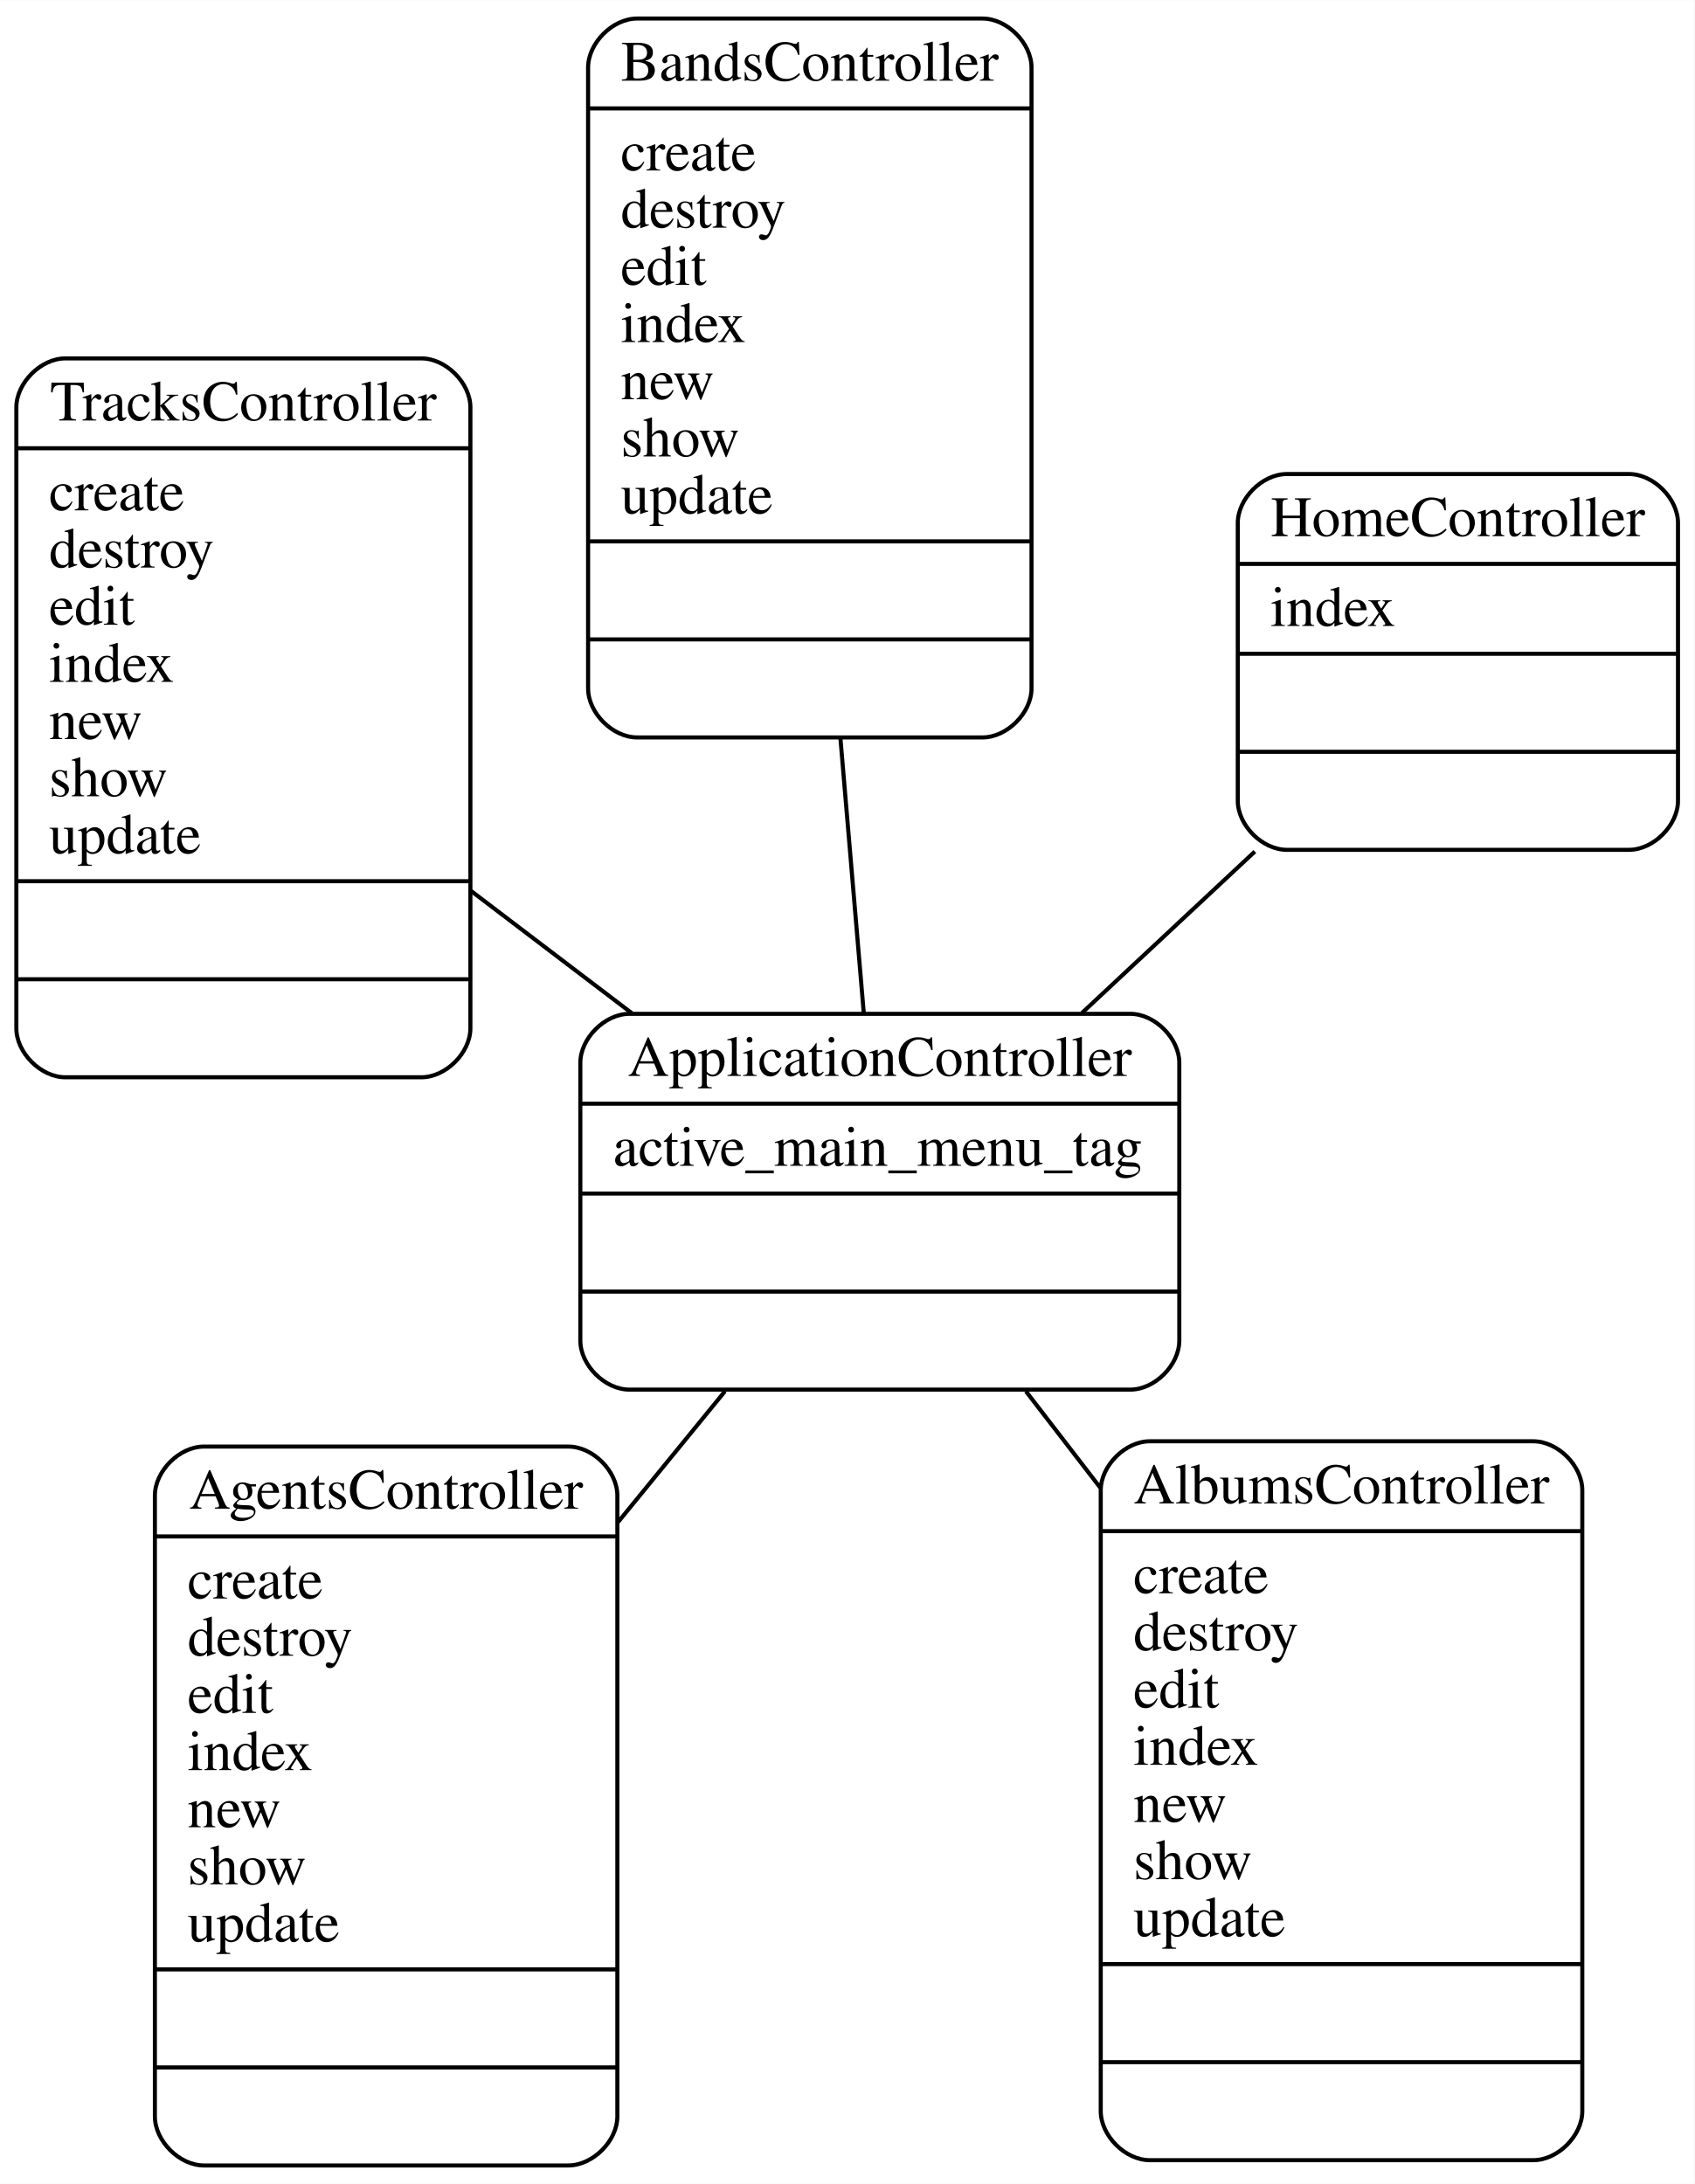
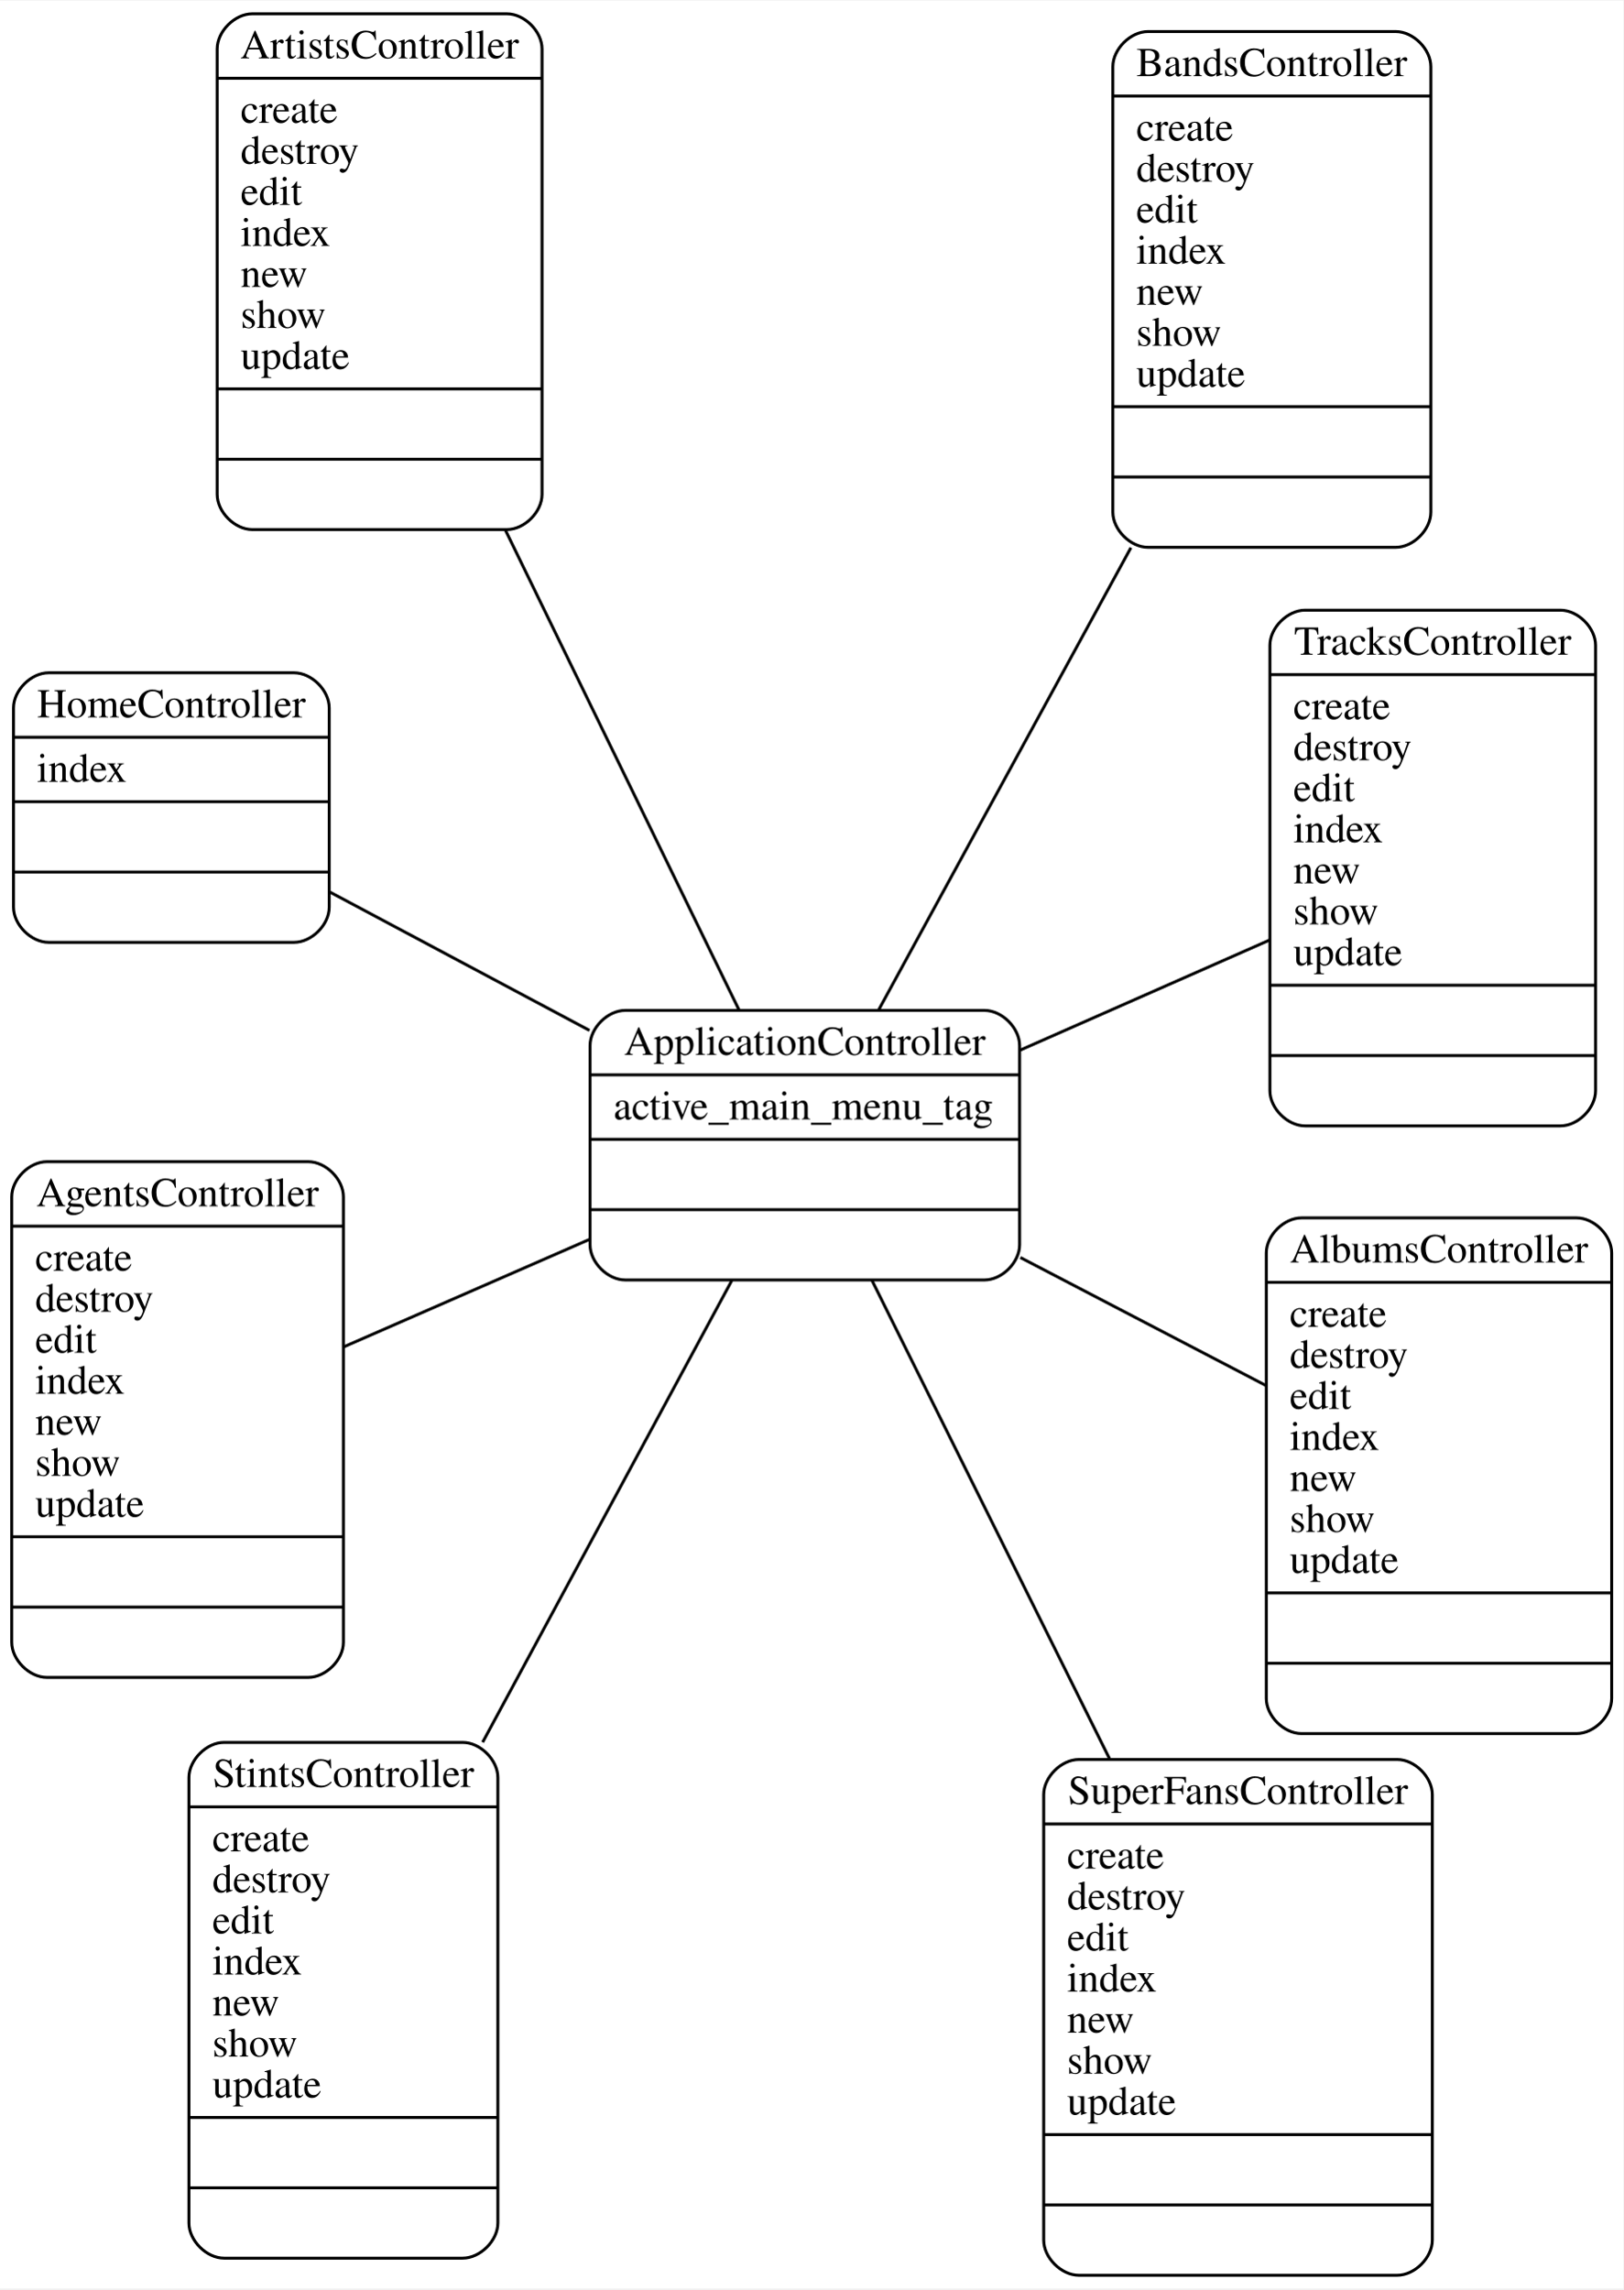
- <svg xmlns="http://www.w3.org/2000/svg" width="415pt" height="535pt" viewBox="0.00 0.00 414.76 534.61">
-   <g id="graph0" class="graph" transform="scale(1 1) rotate(0) translate(4 530.611)">
-     <polygon fill="white" stroke="none" points="-4,4 -4,-530.611 410.756,-530.611 410.756,4 -4,4" />
+ <svg xmlns="http://www.w3.org/2000/svg" width="554pt" height="781pt" viewBox="0.00 0.00 554.11 780.74">
+   <g id="graph0" class="graph" transform="scale(1 1) rotate(0) translate(4 776.736)">
+     <polygon fill="white" stroke="none" points="-4,4 -4,-776.736 550.109,-776.736 550.109,4 -4,4" />
    <g id="node1" class="node">
-       <path fill="none" stroke="black" d="M45.915,-0.5C45.915,-0.5 135.122,-0.5 135.122,-0.5 141.122,-0.5 147.122,-6.5 147.122,-12.5 147.122,-12.5 147.122,-164.5 147.122,-164.5 147.122,-170.5 141.122,-176.5 135.122,-176.5 135.122,-176.5 45.915,-176.5 45.915,-176.5 39.915,-176.5 33.915,-170.5 33.915,-164.5 33.915,-164.5 33.915,-12.5 33.915,-12.5 33.915,-6.5 39.915,-0.5 45.915,-0.5" />
-       <text text-anchor="middle" x="90.519" y="-161.3" font-family="Times,serif" font-size="14.00">AgentsController</text>
-       <polyline fill="none" stroke="black" points="33.915,-154.5 147.122,-154.5 " />
-       <text text-anchor="start" x="41.915" y="-139.3" font-family="Times,serif" font-size="14.00">create</text>
-       <text text-anchor="start" x="41.915" y="-125.3" font-family="Times,serif" font-size="14.00">destroy</text>
-       <text text-anchor="start" x="41.915" y="-111.3" font-family="Times,serif" font-size="14.00">edit</text>
-       <text text-anchor="start" x="41.915" y="-97.3" font-family="Times,serif" font-size="14.00">index</text>
-       <text text-anchor="start" x="41.915" y="-83.3" font-family="Times,serif" font-size="14.00">new</text>
-       <text text-anchor="start" x="41.915" y="-69.3" font-family="Times,serif" font-size="14.00">show</text>
-       <text text-anchor="start" x="41.915" y="-55.3" font-family="Times,serif" font-size="14.00">update</text>
-       <polyline fill="none" stroke="black" points="33.915,-48.5 147.122,-48.5 " />
-       <polyline fill="none" stroke="black" points="33.915,-24.5 147.122,-24.5 " />
+       <path fill="none" stroke="black" d="M12,-204.513C12,-204.513 101.207,-204.513 101.207,-204.513 107.207,-204.513 113.207,-210.513 113.207,-216.513 113.207,-216.513 113.207,-368.513 113.207,-368.513 113.207,-374.513 107.207,-380.513 101.207,-380.513 101.207,-380.513 12,-380.513 12,-380.513 6,-380.513 0,-374.513 0,-368.513 0,-368.513 0,-216.513 0,-216.513 0,-210.513 6,-204.513 12,-204.513" />
+       <text text-anchor="middle" x="56.603" y="-365.313" font-family="Times,serif" font-size="14.00">AgentsController</text>
+       <polyline fill="none" stroke="black" points="0,-358.513 113.207,-358.513 " />
+       <text text-anchor="start" x="8" y="-343.313" font-family="Times,serif" font-size="14.00">create</text>
+       <text text-anchor="start" x="8" y="-329.313" font-family="Times,serif" font-size="14.00">destroy</text>
+       <text text-anchor="start" x="8" y="-315.313" font-family="Times,serif" font-size="14.00">edit</text>
+       <text text-anchor="start" x="8" y="-301.313" font-family="Times,serif" font-size="14.00">index</text>
+       <text text-anchor="start" x="8" y="-287.313" font-family="Times,serif" font-size="14.00">new</text>
+       <text text-anchor="start" x="8" y="-273.313" font-family="Times,serif" font-size="14.00">show</text>
+       <text text-anchor="start" x="8" y="-259.313" font-family="Times,serif" font-size="14.00">update</text>
+       <polyline fill="none" stroke="black" points="0,-252.513 113.207,-252.513 " />
+       <polyline fill="none" stroke="black" points="0,-228.513 113.207,-228.513 " />
    </g>
    <g id="node2" class="node">
-       <path fill="none" stroke="black" d="M277.451,-1.792C277.451,-1.792 371.334,-1.792 371.334,-1.792 377.334,-1.792 383.334,-7.792 383.334,-13.792 383.334,-13.792 383.334,-165.792 383.334,-165.792 383.334,-171.792 377.334,-177.792 371.334,-177.792 371.334,-177.792 277.451,-177.792 277.451,-177.792 271.451,-177.792 265.451,-171.792 265.451,-165.792 265.451,-165.792 265.451,-13.792 265.451,-13.792 265.451,-7.792 271.451,-1.792 277.451,-1.792" />
-       <text text-anchor="middle" x="324.393" y="-162.592" font-family="Times,serif" font-size="14.00">AlbumsController</text>
-       <polyline fill="none" stroke="black" points="265.451,-155.792 383.334,-155.792 " />
-       <text text-anchor="start" x="273.451" y="-140.592" font-family="Times,serif" font-size="14.00">create</text>
-       <text text-anchor="start" x="273.451" y="-126.592" font-family="Times,serif" font-size="14.00">destroy</text>
-       <text text-anchor="start" x="273.451" y="-112.592" font-family="Times,serif" font-size="14.00">edit</text>
-       <text text-anchor="start" x="273.451" y="-98.592" font-family="Times,serif" font-size="14.00">index</text>
-       <text text-anchor="start" x="273.451" y="-84.592" font-family="Times,serif" font-size="14.00">new</text>
-       <text text-anchor="start" x="273.451" y="-70.592" font-family="Times,serif" font-size="14.00">show</text>
-       <text text-anchor="start" x="273.451" y="-56.592" font-family="Times,serif" font-size="14.00">update</text>
-       <polyline fill="none" stroke="black" points="265.451,-49.792 383.334,-49.792 " />
-       <polyline fill="none" stroke="black" points="265.451,-25.792 383.334,-25.792 " />
+       <path fill="none" stroke="black" d="M440.226,-185.343C440.226,-185.343 534.109,-185.343 534.109,-185.343 540.109,-185.343 546.109,-191.343 546.109,-197.343 546.109,-197.343 546.109,-349.343 546.109,-349.343 546.109,-355.343 540.109,-361.343 534.109,-361.343 534.109,-361.343 440.226,-361.343 440.226,-361.343 434.226,-361.343 428.226,-355.343 428.226,-349.343 428.226,-349.343 428.226,-197.343 428.226,-197.343 428.226,-191.343 434.226,-185.343 440.226,-185.343" />
+       <text text-anchor="middle" x="487.168" y="-346.143" font-family="Times,serif" font-size="14.00">AlbumsController</text>
+       <polyline fill="none" stroke="black" points="428.226,-339.343 546.109,-339.343 " />
+       <text text-anchor="start" x="436.226" y="-324.143" font-family="Times,serif" font-size="14.00">create</text>
+       <text text-anchor="start" x="436.226" y="-310.143" font-family="Times,serif" font-size="14.00">destroy</text>
+       <text text-anchor="start" x="436.226" y="-296.143" font-family="Times,serif" font-size="14.00">edit</text>
+       <text text-anchor="start" x="436.226" y="-282.143" font-family="Times,serif" font-size="14.00">index</text>
+       <text text-anchor="start" x="436.226" y="-268.143" font-family="Times,serif" font-size="14.00">new</text>
+       <text text-anchor="start" x="436.226" y="-254.143" font-family="Times,serif" font-size="14.00">show</text>
+       <text text-anchor="start" x="436.226" y="-240.143" font-family="Times,serif" font-size="14.00">update</text>
+       <polyline fill="none" stroke="black" points="428.226,-233.343 546.109,-233.343 " />
+       <polyline fill="none" stroke="black" points="428.226,-209.343 546.109,-209.343 " />
    </g>
    <g id="node3" class="node">
-       <path fill="none" stroke="black" d="M150.059,-190.442C150.059,-190.442 272.68,-190.442 272.68,-190.442 278.68,-190.442 284.68,-196.442 284.68,-202.442 284.68,-202.442 284.68,-270.442 284.68,-270.442 284.68,-276.442 278.68,-282.442 272.68,-282.442 272.68,-282.442 150.059,-282.442 150.059,-282.442 144.059,-282.442 138.059,-276.442 138.059,-270.442 138.059,-270.442 138.059,-202.442 138.059,-202.442 138.059,-196.442 144.059,-190.442 150.059,-190.442" />
-       <text text-anchor="middle" x="211.369" y="-267.242" font-family="Times,serif" font-size="14.00">ApplicationController</text>
-       <polyline fill="none" stroke="black" points="138.059,-260.442 284.68,-260.442 " />
-       <text text-anchor="start" x="146.059" y="-245.242" font-family="Times,serif" font-size="14.00">active_main_menu_tag</text>
-       <polyline fill="none" stroke="black" points="138.059,-238.442 284.68,-238.442 " />
-       <polyline fill="none" stroke="black" points="138.059,-214.442 284.68,-214.442 " />
+       <path fill="none" stroke="black" d="M209.398,-340.146C209.398,-340.146 332.019,-340.146 332.019,-340.146 338.019,-340.146 344.019,-346.146 344.019,-352.146 344.019,-352.146 344.019,-420.146 344.019,-420.146 344.019,-426.146 338.019,-432.146 332.019,-432.146 332.019,-432.146 209.398,-432.146 209.398,-432.146 203.398,-432.146 197.398,-426.146 197.398,-420.146 197.398,-420.146 197.398,-352.146 197.398,-352.146 197.398,-346.146 203.398,-340.146 209.398,-340.146" />
+       <text text-anchor="middle" x="270.708" y="-416.946" font-family="Times,serif" font-size="14.00">ApplicationController</text>
+       <polyline fill="none" stroke="black" points="197.398,-410.146 344.019,-410.146 " />
+       <text text-anchor="start" x="205.398" y="-394.946" font-family="Times,serif" font-size="14.00">active_main_menu_tag</text>
+       <polyline fill="none" stroke="black" points="197.398,-388.146 344.019,-388.146 " />
+       <polyline fill="none" stroke="black" points="197.398,-364.146 344.019,-364.146 " />
    </g>
    <g id="edge1" class="edge">
-       <path fill="none" stroke="black" d="M173.463,-190.038C165.156,-179.869 156.187,-168.89 147.322,-158.038" />
+       <path fill="none" stroke="black" d="M197.325,-354.053C169.846,-342.036 139.072,-328.578 113.326,-317.319" />
    </g>
    <g id="edge2" class="edge">
-       <path fill="none" stroke="black" d="M247.131,-190.041C252.951,-182.489 259.113,-174.494 265.315,-166.446" />
+       <path fill="none" stroke="black" d="M344.294,-347.798C371.625,-333.555 402.252,-317.595 428.118,-304.116" />
    </g>
    <g id="node4" class="node">
-       <path fill="none" stroke="black" d="M151.961,-350.111C151.961,-350.111 236.506,-350.111 236.506,-350.111 242.506,-350.111 248.506,-356.111 248.506,-362.111 248.506,-362.111 248.506,-514.111 248.506,-514.111 248.506,-520.111 242.506,-526.111 236.506,-526.111 236.506,-526.111 151.961,-526.111 151.961,-526.111 145.961,-526.111 139.961,-520.111 139.961,-514.111 139.961,-514.111 139.961,-362.111 139.961,-362.111 139.961,-356.111 145.961,-350.111 151.961,-350.111" />
-       <text text-anchor="middle" x="194.233" y="-510.911" font-family="Times,serif" font-size="14.00">BandsController</text>
-       <polyline fill="none" stroke="black" points="139.961,-504.111 248.506,-504.111 " />
-       <text text-anchor="start" x="147.961" y="-488.911" font-family="Times,serif" font-size="14.00">create</text>
-       <text text-anchor="start" x="147.961" y="-474.911" font-family="Times,serif" font-size="14.00">destroy</text>
-       <text text-anchor="start" x="147.961" y="-460.911" font-family="Times,serif" font-size="14.00">edit</text>
-       <text text-anchor="start" x="147.961" y="-446.911" font-family="Times,serif" font-size="14.00">index</text>
-       <text text-anchor="start" x="147.961" y="-432.911" font-family="Times,serif" font-size="14.00">new</text>
-       <text text-anchor="start" x="147.961" y="-418.911" font-family="Times,serif" font-size="14.00">show</text>
-       <text text-anchor="start" x="147.961" y="-404.911" font-family="Times,serif" font-size="14.00">update</text>
-       <polyline fill="none" stroke="black" points="139.961,-398.111 248.506,-398.111 " />
-       <polyline fill="none" stroke="black" points="139.961,-374.111 248.506,-374.111 " />
+       <path fill="none" stroke="black" d="M82.119,-596.236C82.119,-596.236 169.002,-596.236 169.002,-596.236 175.002,-596.236 181.002,-602.236 181.002,-608.236 181.002,-608.236 181.002,-760.236 181.002,-760.236 181.002,-766.236 175.002,-772.236 169.002,-772.236 169.002,-772.236 82.119,-772.236 82.119,-772.236 76.119,-772.236 70.119,-766.236 70.119,-760.236 70.119,-760.236 70.119,-608.236 70.119,-608.236 70.119,-602.236 76.119,-596.236 82.119,-596.236" />
+       <text text-anchor="middle" x="125.561" y="-757.036" font-family="Times,serif" font-size="14.00">ArtistsController</text>
+       <polyline fill="none" stroke="black" points="70.119,-750.236 181.002,-750.236 " />
+       <text text-anchor="start" x="78.119" y="-735.036" font-family="Times,serif" font-size="14.00">create</text>
+       <text text-anchor="start" x="78.119" y="-721.036" font-family="Times,serif" font-size="14.00">destroy</text>
+       <text text-anchor="start" x="78.119" y="-707.036" font-family="Times,serif" font-size="14.00">edit</text>
+       <text text-anchor="start" x="78.119" y="-693.036" font-family="Times,serif" font-size="14.00">index</text>
+       <text text-anchor="start" x="78.119" y="-679.036" font-family="Times,serif" font-size="14.00">new</text>
+       <text text-anchor="start" x="78.119" y="-665.036" font-family="Times,serif" font-size="14.00">show</text>
+       <text text-anchor="start" x="78.119" y="-651.036" font-family="Times,serif" font-size="14.00">update</text>
+       <polyline fill="none" stroke="black" points="70.119,-644.236 181.002,-644.236 " />
+       <polyline fill="none" stroke="black" points="70.119,-620.236 181.002,-620.236 " />
    </g>
    <g id="edge3" class="edge">
-       <path fill="none" stroke="black" d="M207.459,-282.456C205.76,-302.451 203.71,-326.578 201.737,-349.805" />
+       <path fill="none" stroke="black" d="M248.188,-432.395C226.967,-475.976 194.614,-542.42 168.467,-596.118" />
    </g>
    <g id="node5" class="node">
-       <path fill="none" stroke="black" d="M310.997,-322.596C310.997,-322.596 394.756,-322.596 394.756,-322.596 400.756,-322.596 406.756,-328.596 406.756,-334.596 406.756,-334.596 406.756,-402.596 406.756,-402.596 406.756,-408.596 400.756,-414.596 394.756,-414.596 394.756,-414.596 310.997,-414.596 310.997,-414.596 304.997,-414.596 298.997,-408.596 298.997,-402.596 298.997,-402.596 298.997,-334.596 298.997,-334.596 298.997,-328.596 304.997,-322.596 310.997,-322.596" />
-       <text text-anchor="middle" x="352.876" y="-399.396" font-family="Times,serif" font-size="14.00">HomeController</text>
-       <polyline fill="none" stroke="black" points="298.997,-392.596 406.756,-392.596 " />
-       <text text-anchor="start" x="306.997" y="-377.396" font-family="Times,serif" font-size="14.00">index</text>
-       <polyline fill="none" stroke="black" points="298.997,-370.596 406.756,-370.596 " />
-       <polyline fill="none" stroke="black" points="298.997,-346.596 406.756,-346.596 " />
+       <path fill="none" stroke="black" d="M387.845,-590.176C387.845,-590.176 472.39,-590.176 472.39,-590.176 478.39,-590.176 484.39,-596.176 484.39,-602.176 484.39,-602.176 484.39,-754.176 484.39,-754.176 484.39,-760.176 478.39,-766.176 472.39,-766.176 472.39,-766.176 387.845,-766.176 387.845,-766.176 381.845,-766.176 375.845,-760.176 375.845,-754.176 375.845,-754.176 375.845,-602.176 375.845,-602.176 375.845,-596.176 381.845,-590.176 387.845,-590.176" />
+       <text text-anchor="middle" x="430.117" y="-750.976" font-family="Times,serif" font-size="14.00">BandsController</text>
+       <polyline fill="none" stroke="black" points="375.845,-744.176 484.39,-744.176 " />
+       <text text-anchor="start" x="383.845" y="-728.976" font-family="Times,serif" font-size="14.00">create</text>
+       <text text-anchor="start" x="383.845" y="-714.976" font-family="Times,serif" font-size="14.00">destroy</text>
+       <text text-anchor="start" x="383.845" y="-700.976" font-family="Times,serif" font-size="14.00">edit</text>
+       <text text-anchor="start" x="383.845" y="-686.976" font-family="Times,serif" font-size="14.00">index</text>
+       <text text-anchor="start" x="383.845" y="-672.976" font-family="Times,serif" font-size="14.00">new</text>
+       <text text-anchor="start" x="383.845" y="-658.976" font-family="Times,serif" font-size="14.00">show</text>
+       <text text-anchor="start" x="383.845" y="-644.976" font-family="Times,serif" font-size="14.00">update</text>
+       <polyline fill="none" stroke="black" points="375.845,-638.176 484.39,-638.176 " />
+       <polyline fill="none" stroke="black" points="375.845,-614.176 484.39,-614.176 " />
    </g>
    <g id="edge4" class="edge">
-       <path fill="none" stroke="black" d="M260.862,-282.663C274.57,-295.465 289.452,-309.364 303.173,-322.178" />
+       <path fill="none" stroke="black" d="M295.967,-432.419C319.012,-474.636 353.689,-538.163 382.014,-590.052" />
    </g>
    <g id="node6" class="node">
-       <path fill="none" stroke="black" d="M12,-266.909C12,-266.909 99.149,-266.909 99.149,-266.909 105.149,-266.909 111.149,-272.909 111.149,-278.909 111.149,-278.909 111.149,-430.909 111.149,-430.909 111.149,-436.909 105.149,-442.909 99.149,-442.909 99.149,-442.909 12,-442.909 12,-442.909 6,-442.909 0,-436.909 0,-430.909 0,-430.909 0,-278.909 0,-278.909 0,-272.909 6,-266.909 12,-266.909" />
-       <text text-anchor="middle" x="55.575" y="-427.709" font-family="Times,serif" font-size="14.00">TracksController</text>
-       <polyline fill="none" stroke="black" points="0,-420.909 111.149,-420.909 " />
-       <text text-anchor="start" x="8" y="-405.709" font-family="Times,serif" font-size="14.00">create</text>
-       <text text-anchor="start" x="8" y="-391.709" font-family="Times,serif" font-size="14.00">destroy</text>
-       <text text-anchor="start" x="8" y="-377.709" font-family="Times,serif" font-size="14.00">edit</text>
-       <text text-anchor="start" x="8" y="-363.709" font-family="Times,serif" font-size="14.00">index</text>
-       <text text-anchor="start" x="8" y="-349.709" font-family="Times,serif" font-size="14.00">new</text>
-       <text text-anchor="start" x="8" y="-335.709" font-family="Times,serif" font-size="14.00">show</text>
-       <text text-anchor="start" x="8" y="-321.709" font-family="Times,serif" font-size="14.00">update</text>
-       <polyline fill="none" stroke="black" points="0,-314.909 111.149,-314.909 " />
-       <polyline fill="none" stroke="black" points="0,-290.909 111.149,-290.909 " />
+       <path fill="none" stroke="black" d="M12.606,-455.363C12.606,-455.363 96.364,-455.363 96.364,-455.363 102.364,-455.363 108.364,-461.363 108.364,-467.363 108.364,-467.363 108.364,-535.363 108.364,-535.363 108.364,-541.363 102.364,-547.363 96.364,-547.363 96.364,-547.363 12.606,-547.363 12.606,-547.363 6.606,-547.363 0.606,-541.363 0.606,-535.363 0.606,-535.363 0.606,-467.363 0.606,-467.363 0.606,-461.363 6.606,-455.363 12.606,-455.363" />
+       <text text-anchor="middle" x="54.485" y="-532.163" font-family="Times,serif" font-size="14.00">HomeController</text>
+       <polyline fill="none" stroke="black" points="0.606,-525.363 108.364,-525.363 " />
+       <text text-anchor="start" x="8.606" y="-510.163" font-family="Times,serif" font-size="14.00">index</text>
+       <polyline fill="none" stroke="black" points="0.606,-503.363 108.364,-503.363 " />
+       <polyline fill="none" stroke="black" points="0.606,-479.363 108.364,-479.363 " />
    </g>
    <g id="edge5" class="edge">
-       <path fill="none" stroke="black" d="M150.689,-282.584C137.702,-292.459 124.044,-302.845 111.256,-312.569" />
+       <path fill="none" stroke="black" d="M197.203,-425.314C168.188,-440.775 135.454,-458.218 108.662,-472.494" />
+     </g>
+     <g id="node7" class="node">
+       <path fill="none" stroke="black" d="M72.477,-6.336C72.477,-6.336 153.925,-6.336 153.925,-6.336 159.925,-6.336 165.925,-12.336 165.925,-18.336 165.925,-18.336 165.925,-170.336 165.925,-170.336 165.925,-176.336 159.925,-182.336 153.925,-182.336 153.925,-182.336 72.477,-182.336 72.477,-182.336 66.477,-182.336 60.477,-176.336 60.477,-170.336 60.477,-170.336 60.477,-18.336 60.477,-18.336 60.477,-12.336 66.477,-6.336 72.477,-6.336" />
+       <text text-anchor="middle" x="113.201" y="-167.136" font-family="Times,serif" font-size="14.00">StintsController</text>
+       <polyline fill="none" stroke="black" points="60.477,-160.336 165.925,-160.336 " />
+       <text text-anchor="start" x="68.477" y="-145.136" font-family="Times,serif" font-size="14.00">create</text>
+       <text text-anchor="start" x="68.477" y="-131.136" font-family="Times,serif" font-size="14.00">destroy</text>
+       <text text-anchor="start" x="68.477" y="-117.136" font-family="Times,serif" font-size="14.00">edit</text>
+       <text text-anchor="start" x="68.477" y="-103.136" font-family="Times,serif" font-size="14.00">index</text>
+       <text text-anchor="start" x="68.477" y="-89.136" font-family="Times,serif" font-size="14.00">new</text>
+       <text text-anchor="start" x="68.477" y="-75.136" font-family="Times,serif" font-size="14.00">show</text>
+       <text text-anchor="start" x="68.477" y="-61.136" font-family="Times,serif" font-size="14.00">update</text>
+       <polyline fill="none" stroke="black" points="60.477,-54.336 165.925,-54.336 " />
+       <polyline fill="none" stroke="black" points="60.477,-30.336 165.925,-30.336 " />
+     </g>
+     <g id="edge6" class="edge">
+       <path fill="none" stroke="black" d="M245.751,-339.907C222.981,-297.722 188.717,-234.243 160.731,-182.393" />
+     </g>
+     <g id="node8" class="node">
+       <path fill="none" stroke="black" d="M364.24,-0.5C364.24,-0.5 472.895,-0.5 472.895,-0.5 478.895,-0.5 484.895,-6.5 484.895,-12.5 484.895,-12.5 484.895,-164.5 484.895,-164.5 484.895,-170.5 478.895,-176.5 472.895,-176.5 472.895,-176.5 364.24,-176.5 364.24,-176.5 358.24,-176.5 352.24,-170.5 352.24,-164.5 352.24,-164.5 352.24,-12.5 352.24,-12.5 352.24,-6.5 358.24,-0.5 364.24,-0.5" />
+       <text text-anchor="middle" x="418.567" y="-161.3" font-family="Times,serif" font-size="14.00">SuperFansController</text>
+       <polyline fill="none" stroke="black" points="352.24,-154.5 484.895,-154.5 " />
+       <text text-anchor="start" x="360.24" y="-139.3" font-family="Times,serif" font-size="14.00">create</text>
+       <text text-anchor="start" x="360.24" y="-125.3" font-family="Times,serif" font-size="14.00">destroy</text>
+       <text text-anchor="start" x="360.24" y="-111.3" font-family="Times,serif" font-size="14.00">edit</text>
+       <text text-anchor="start" x="360.24" y="-97.3" font-family="Times,serif" font-size="14.00">index</text>
+       <text text-anchor="start" x="360.24" y="-83.3" font-family="Times,serif" font-size="14.00">new</text>
+       <text text-anchor="start" x="360.24" y="-69.3" font-family="Times,serif" font-size="14.00">show</text>
+       <text text-anchor="start" x="360.24" y="-55.3" font-family="Times,serif" font-size="14.00">update</text>
+       <polyline fill="none" stroke="black" points="352.24,-48.5 484.895,-48.5 " />
+       <polyline fill="none" stroke="black" points="352.24,-24.5 484.895,-24.5 " />
+     </g>
+     <g id="edge7" class="edge">
+       <path fill="none" stroke="black" d="M293.649,-339.965C315.226,-296.531 348.1,-230.354 374.709,-176.789" />
+     </g>
+     <g id="node9" class="node">
+       <path fill="none" stroke="black" d="M441.456,-392.727C441.456,-392.727 528.606,-392.727 528.606,-392.727 534.606,-392.727 540.606,-398.727 540.606,-404.727 540.606,-404.727 540.606,-556.727 540.606,-556.727 540.606,-562.727 534.606,-568.727 528.606,-568.727 528.606,-568.727 441.456,-568.727 441.456,-568.727 435.456,-568.727 429.456,-562.727 429.456,-556.727 429.456,-556.727 429.456,-404.727 429.456,-404.727 429.456,-398.727 435.456,-392.727 441.456,-392.727" />
+       <text text-anchor="middle" x="485.031" y="-553.527" font-family="Times,serif" font-size="14.00">TracksController</text>
+       <polyline fill="none" stroke="black" points="429.456,-546.727 540.606,-546.727 " />
+       <text text-anchor="start" x="437.456" y="-531.527" font-family="Times,serif" font-size="14.00">create</text>
+       <text text-anchor="start" x="437.456" y="-517.527" font-family="Times,serif" font-size="14.00">destroy</text>
+       <text text-anchor="start" x="437.456" y="-503.527" font-family="Times,serif" font-size="14.00">edit</text>
+       <text text-anchor="start" x="437.456" y="-489.527" font-family="Times,serif" font-size="14.00">index</text>
+       <text text-anchor="start" x="437.456" y="-475.527" font-family="Times,serif" font-size="14.00">new</text>
+       <text text-anchor="start" x="437.456" y="-461.527" font-family="Times,serif" font-size="14.00">show</text>
+       <text text-anchor="start" x="437.456" y="-447.527" font-family="Times,serif" font-size="14.00">update</text>
+       <polyline fill="none" stroke="black" points="429.456,-440.727 540.606,-440.727 " />
+       <polyline fill="none" stroke="black" points="429.456,-416.727 540.606,-416.727 " />
+     </g>
+     <g id="edge8" class="edge">
+       <path fill="none" stroke="black" d="M344.166,-418.563C372.036,-430.862 403.293,-444.656 429.27,-456.12" />
    </g>
  </g>
</svg>
